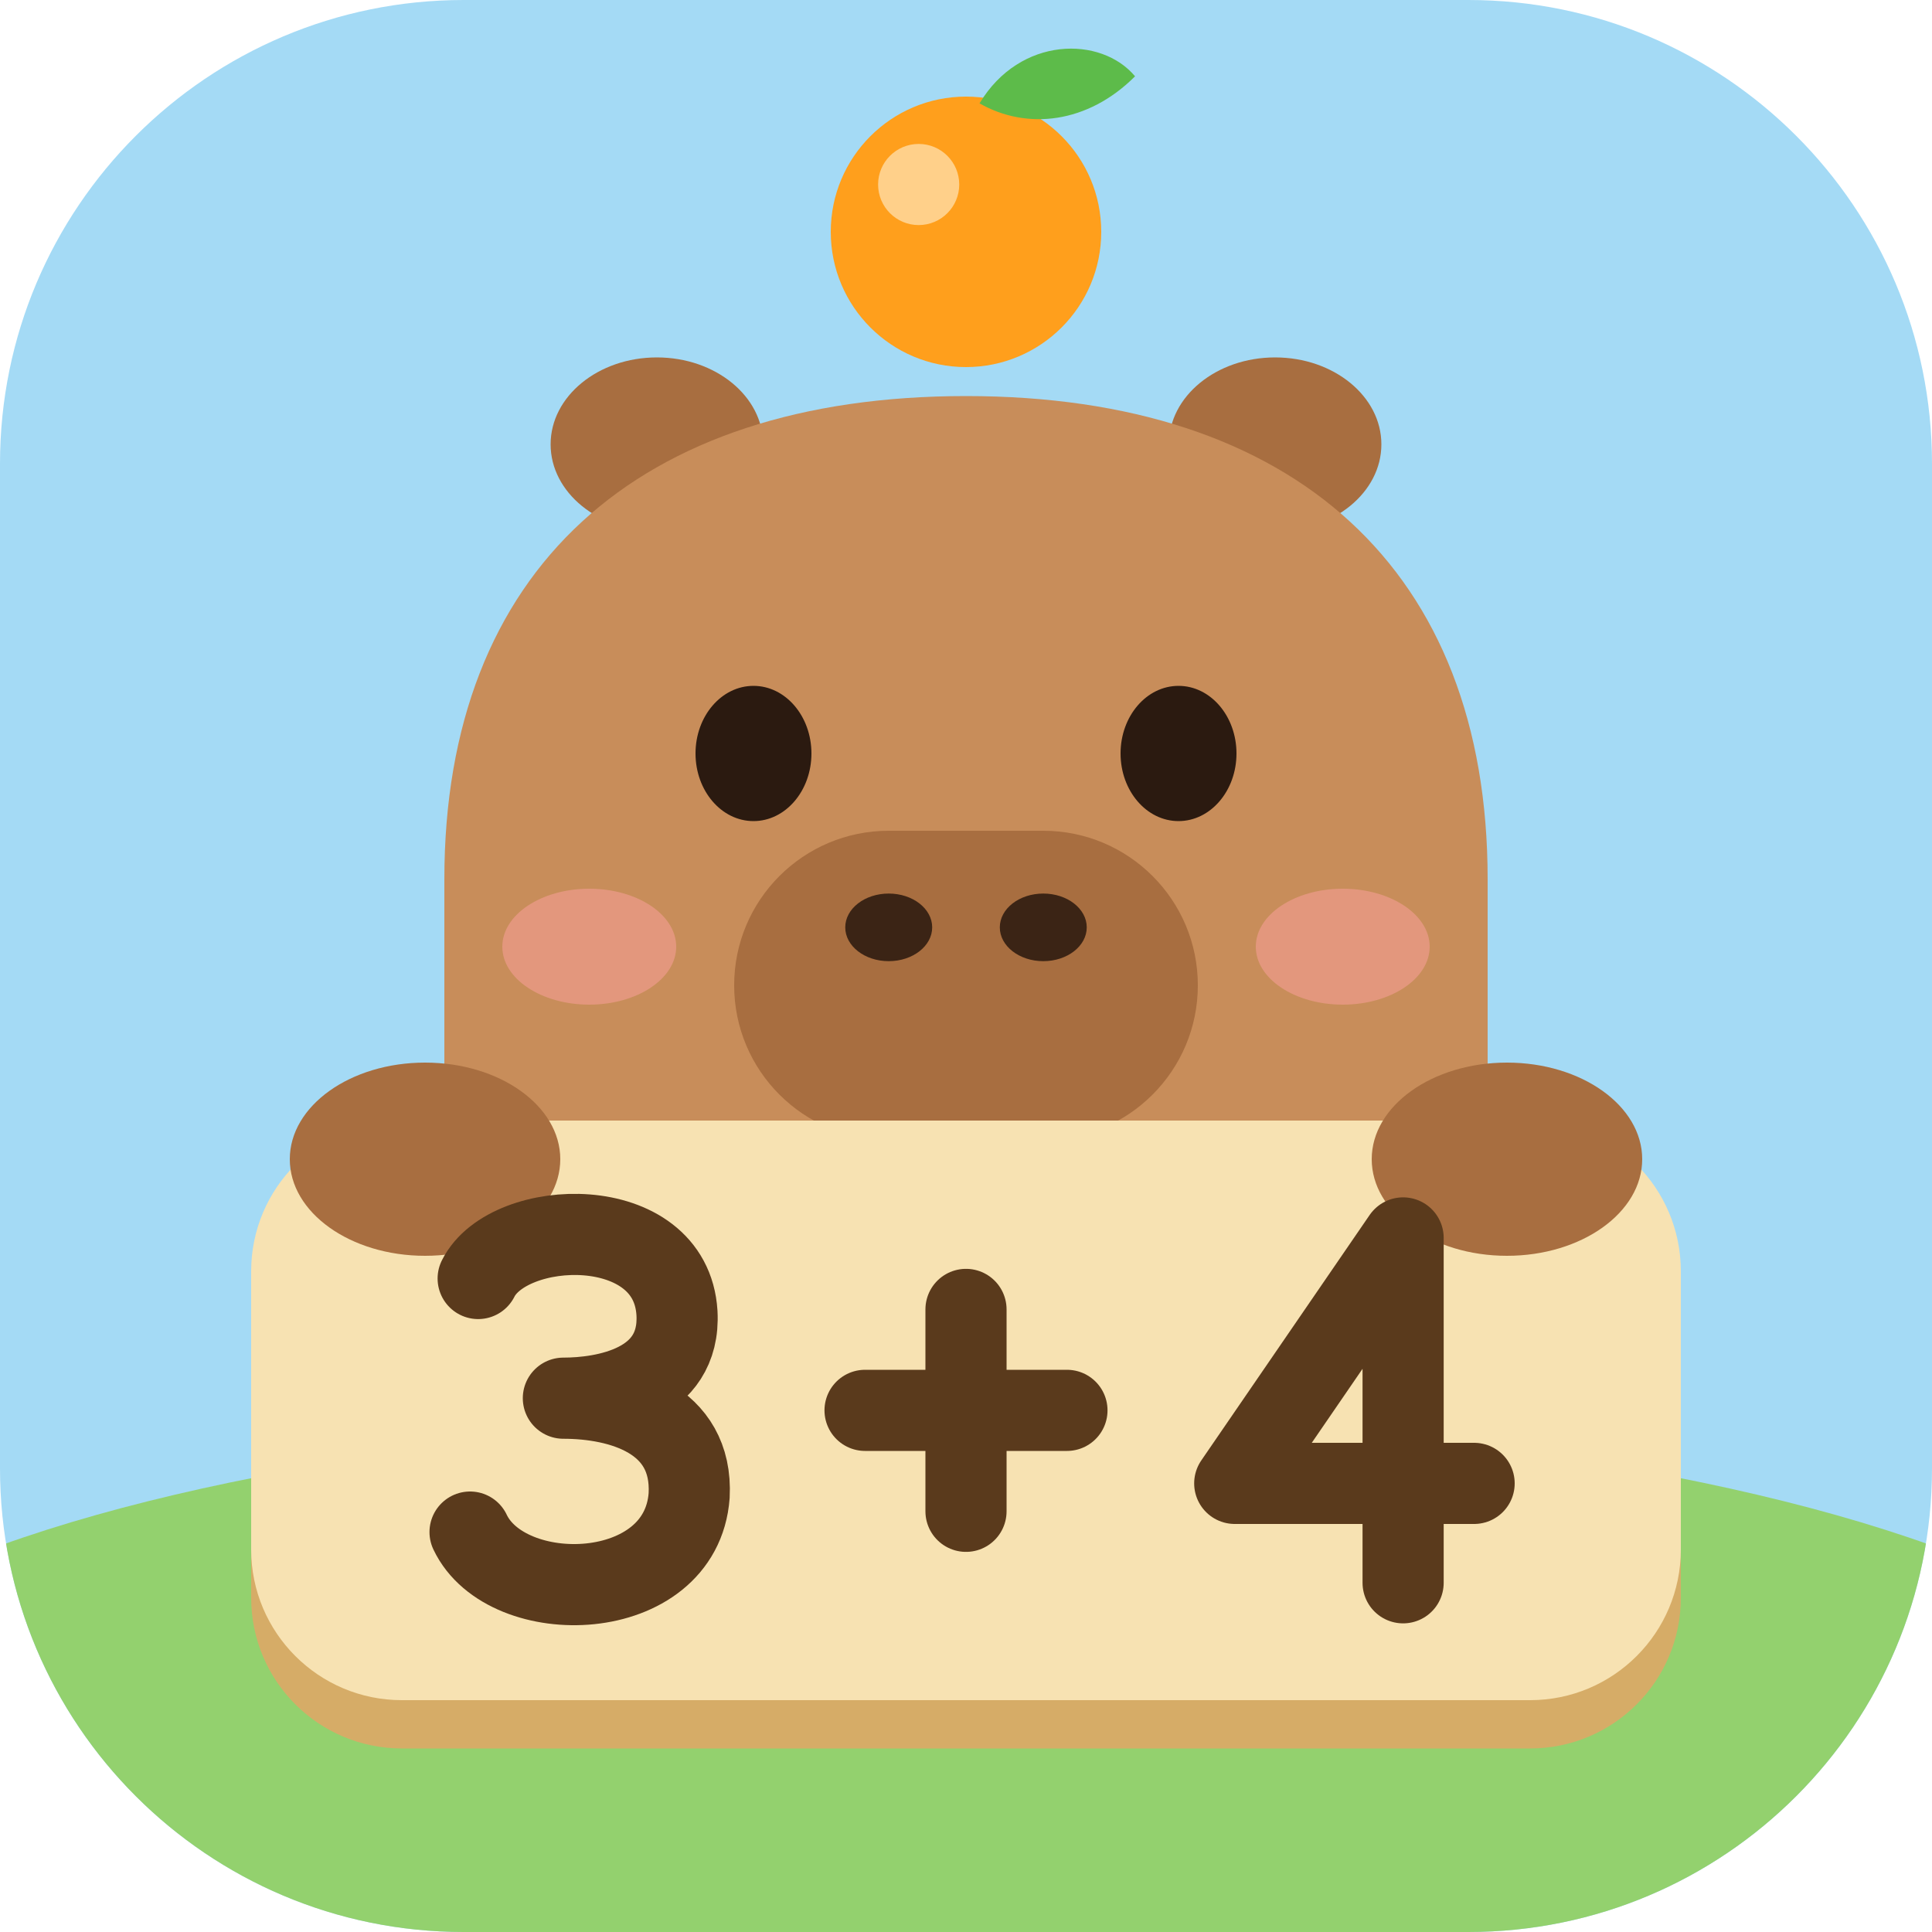
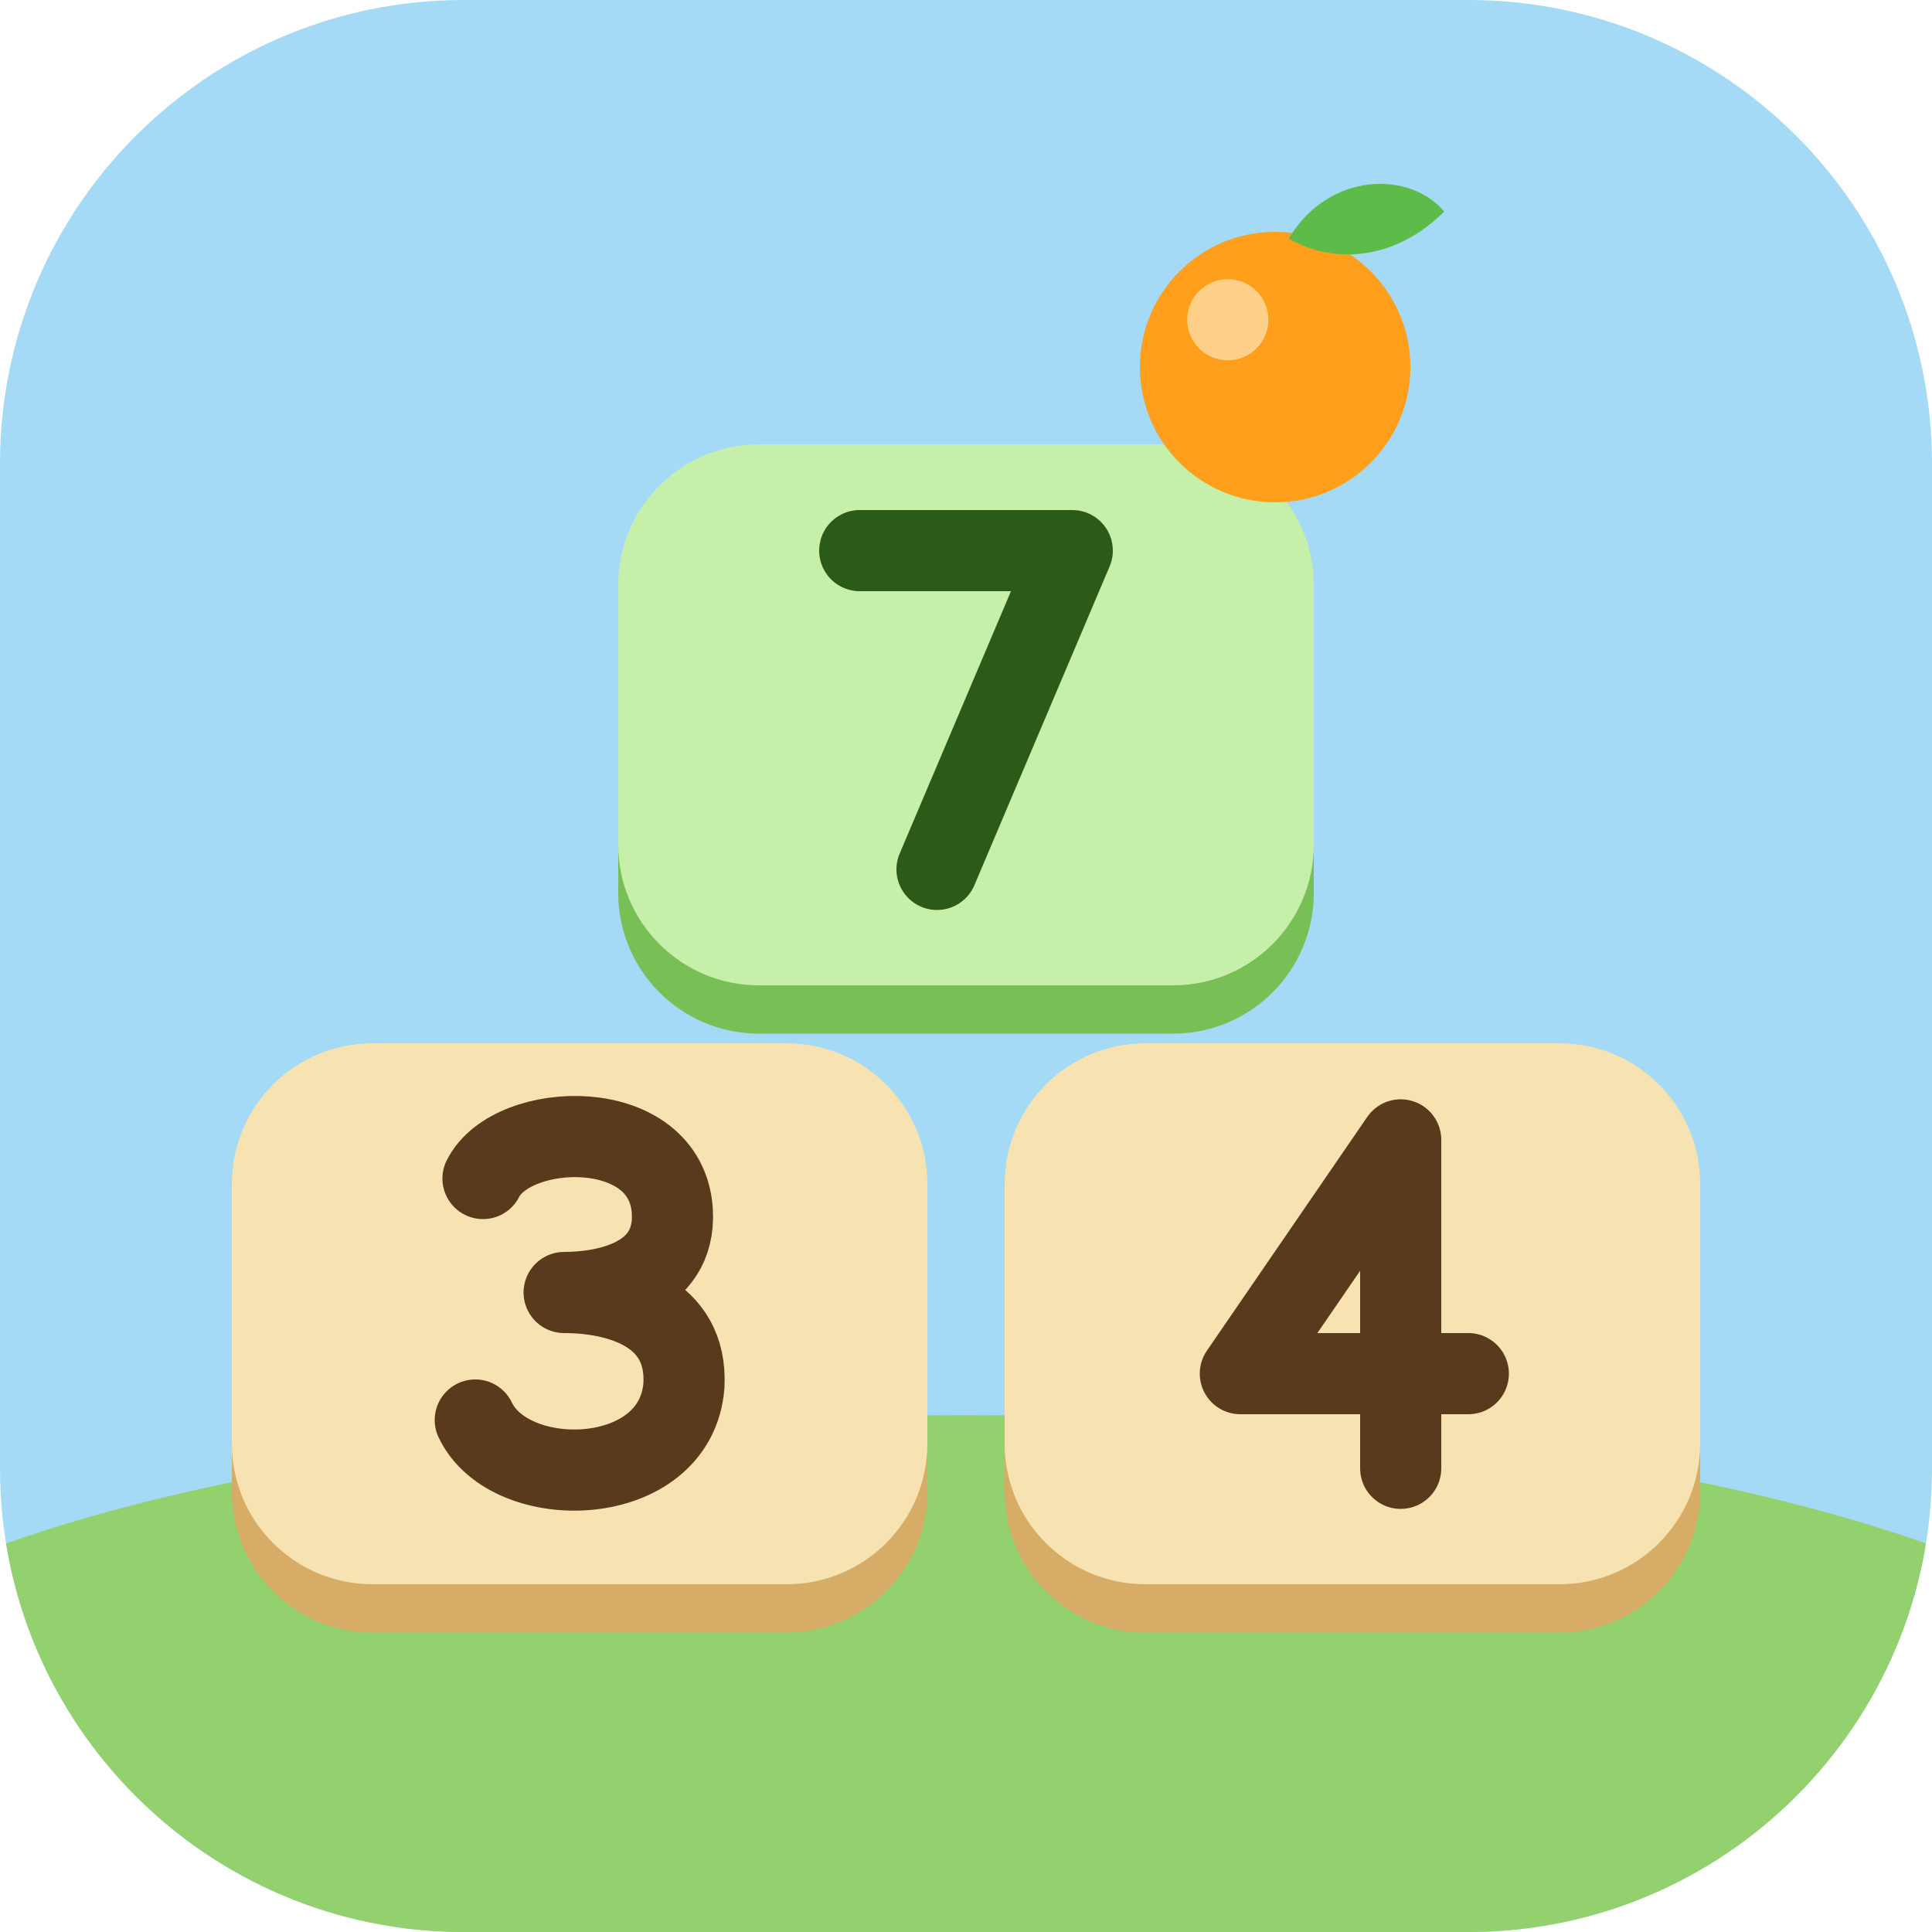
<svg xmlns="http://www.w3.org/2000/svg" viewBox="0 0 100 100">
  <defs>
    <clipPath id="r">
      <rect width="100" height="100" rx="24" />
    </clipPath>
  </defs>
  <g clip-path="url(#r)">
    <rect width="100" height="100" fill="#A4DAF5" />
    <path d="M0 80 C25 71 75 71 100 80 V100 H0 Z" fill="#93D16E" />
-     <g transform="translate(15 6) scale(.5)">
-       <ellipse cx="38" cy="34" rx="11" ry="9" fill="#A86E40" />
-       <ellipse cx="102" cy="34" rx="11" ry="9" fill="#A86E40" />
-       <path d="M70 29 C104 29 124 47 124 79 L124 104 C124 122 110 132 90 132 L50 132 C30 132 16 122 16 104 L16 79 C16 47 36 29 70 29 Z" fill="#C88D5A" />
-       <ellipse cx="48" cy="66" rx="6" ry="7" fill="#2B1A10" />
-       <ellipse cx="92" cy="66" rx="6" ry="7" fill="#2B1A10" />
-       <rect x="46" y="74" width="48" height="32" rx="16" fill="#A86E40" />
-       <ellipse cx="62" cy="84" rx="4.5" ry="3.5" fill="#3B2415" />
-       <ellipse cx="78" cy="84" rx="4.5" ry="3.5" fill="#3B2415" />
-       <ellipse cx="31" cy="86" rx="9" ry="6" fill="#F59E95" opacity=".6" />
-       <ellipse cx="109" cy="86" rx="9" ry="6" fill="#F59E95" opacity=".6" />
-     </g>
-     <circle cx="50" cy="12" r="7" fill="#FF9F1C" />
-     <circle cx="47.55" cy="9.55" r="2.1" fill="#FFD08A" />
-     <path d="M50.7 5.35 C52.8 1.85 57 1.85 58.75 3.95 C56.3 6.4 53.15 6.75 50.7 5.35 Z" fill="#5DBB4A" />
-     <rect x="13" y="60.5" width="74" height="30" rx="7.8" fill="#D6AC67" />
-     <rect x="13" y="58" width="74" height="30" rx="7.8" fill="#F7E2B2" />
-     <ellipse cx="22" cy="60" rx="7" ry="5" fill="#A86E40" />
-     <ellipse cx="78" cy="60" rx="7" ry="5" fill="#A86E40" />
-     <path d="M-5 -6.5 C-3.5 -9.5 4.5 -9.8 4.8 -4.8 C5 -1.2 1.2 -0.6 -0.8 -0.6 C2 -0.6 5.6 0.4 5.4 4.2 C5 9.6 -3.6 9.8 -5.4 6" transform="translate(30 73) scale(1.05)" fill="none" stroke="#5A3A1C" stroke-width="4" stroke-linecap="round" stroke-linejoin="round" />
-     <path d="M-5.5 0 H5.5 M0 -5.5 V5.5" transform="translate(50 73) scale(0.95)" fill="none" stroke="#5A3A1C" stroke-width="4.421" stroke-linecap="round" stroke-linejoin="round" />
-     <path d="M2.5 8.5 V-8.5 L-5.8 3.6 H6" transform="translate(70 73) scale(1.05)" fill="none" stroke="#5A3A1C" stroke-width="4" stroke-linecap="round" stroke-linejoin="round" />
+     <rect x="12" y="56.5" width="36" height="28" rx="7.28" fill="#D6AC67" />
+     <rect x="12" y="54" width="36" height="28" rx="7.28" fill="#F7E2B2" />
+     <rect x="52" y="56.5" width="36" height="28" rx="7.28" fill="#D6AC67" />
+     <rect x="52" y="54" width="36" height="28" rx="7.28" fill="#F7E2B2" />
+     <rect x="32" y="25.5" width="36" height="28" rx="7.28" fill="#78C056" />
+     <rect x="32" y="23" width="36" height="28" rx="7.28" fill="#C6EFAA" />
+     <path d="M-5 -6.5 C-3.5 -9.5 4.5 -9.8 4.8 -4.8 C5 -1.2 1.2 -0.6 -0.8 -0.6 C2 -0.6 5.6 0.4 5.4 4.2 C5 9.6 -3.6 9.8 -5.4 6" transform="translate(30 67.5) scale(1)" fill="none" stroke="#5A3A1C" stroke-width="4.2" stroke-linecap="round" stroke-linejoin="round" />
+     <path d="M2.5 8.5 V-8.5 L-5.8 3.6 H6" transform="translate(70 67.5) scale(1)" fill="none" stroke="#5A3A1C" stroke-width="4.2" stroke-linecap="round" stroke-linejoin="round" />
+     <path d="M-5.5 -8 H5.5 L-1.5 8.5" transform="translate(50 36.5) scale(1)" fill="none" stroke="#2C5A19" stroke-width="4.2" stroke-linecap="round" stroke-linejoin="round" />
+     <circle cx="66" cy="19" r="7" fill="#FF9F1C" />
+     <circle cx="63.55" cy="16.55" r="2.1" fill="#FFD08A" />
+     <path d="M66.7 12.35 C68.8 8.85 73 8.85 74.75 10.95 C72.3 13.4 69.15 13.75 66.7 12.35 Z" fill="#5DBB4A" />
  </g>
</svg>
